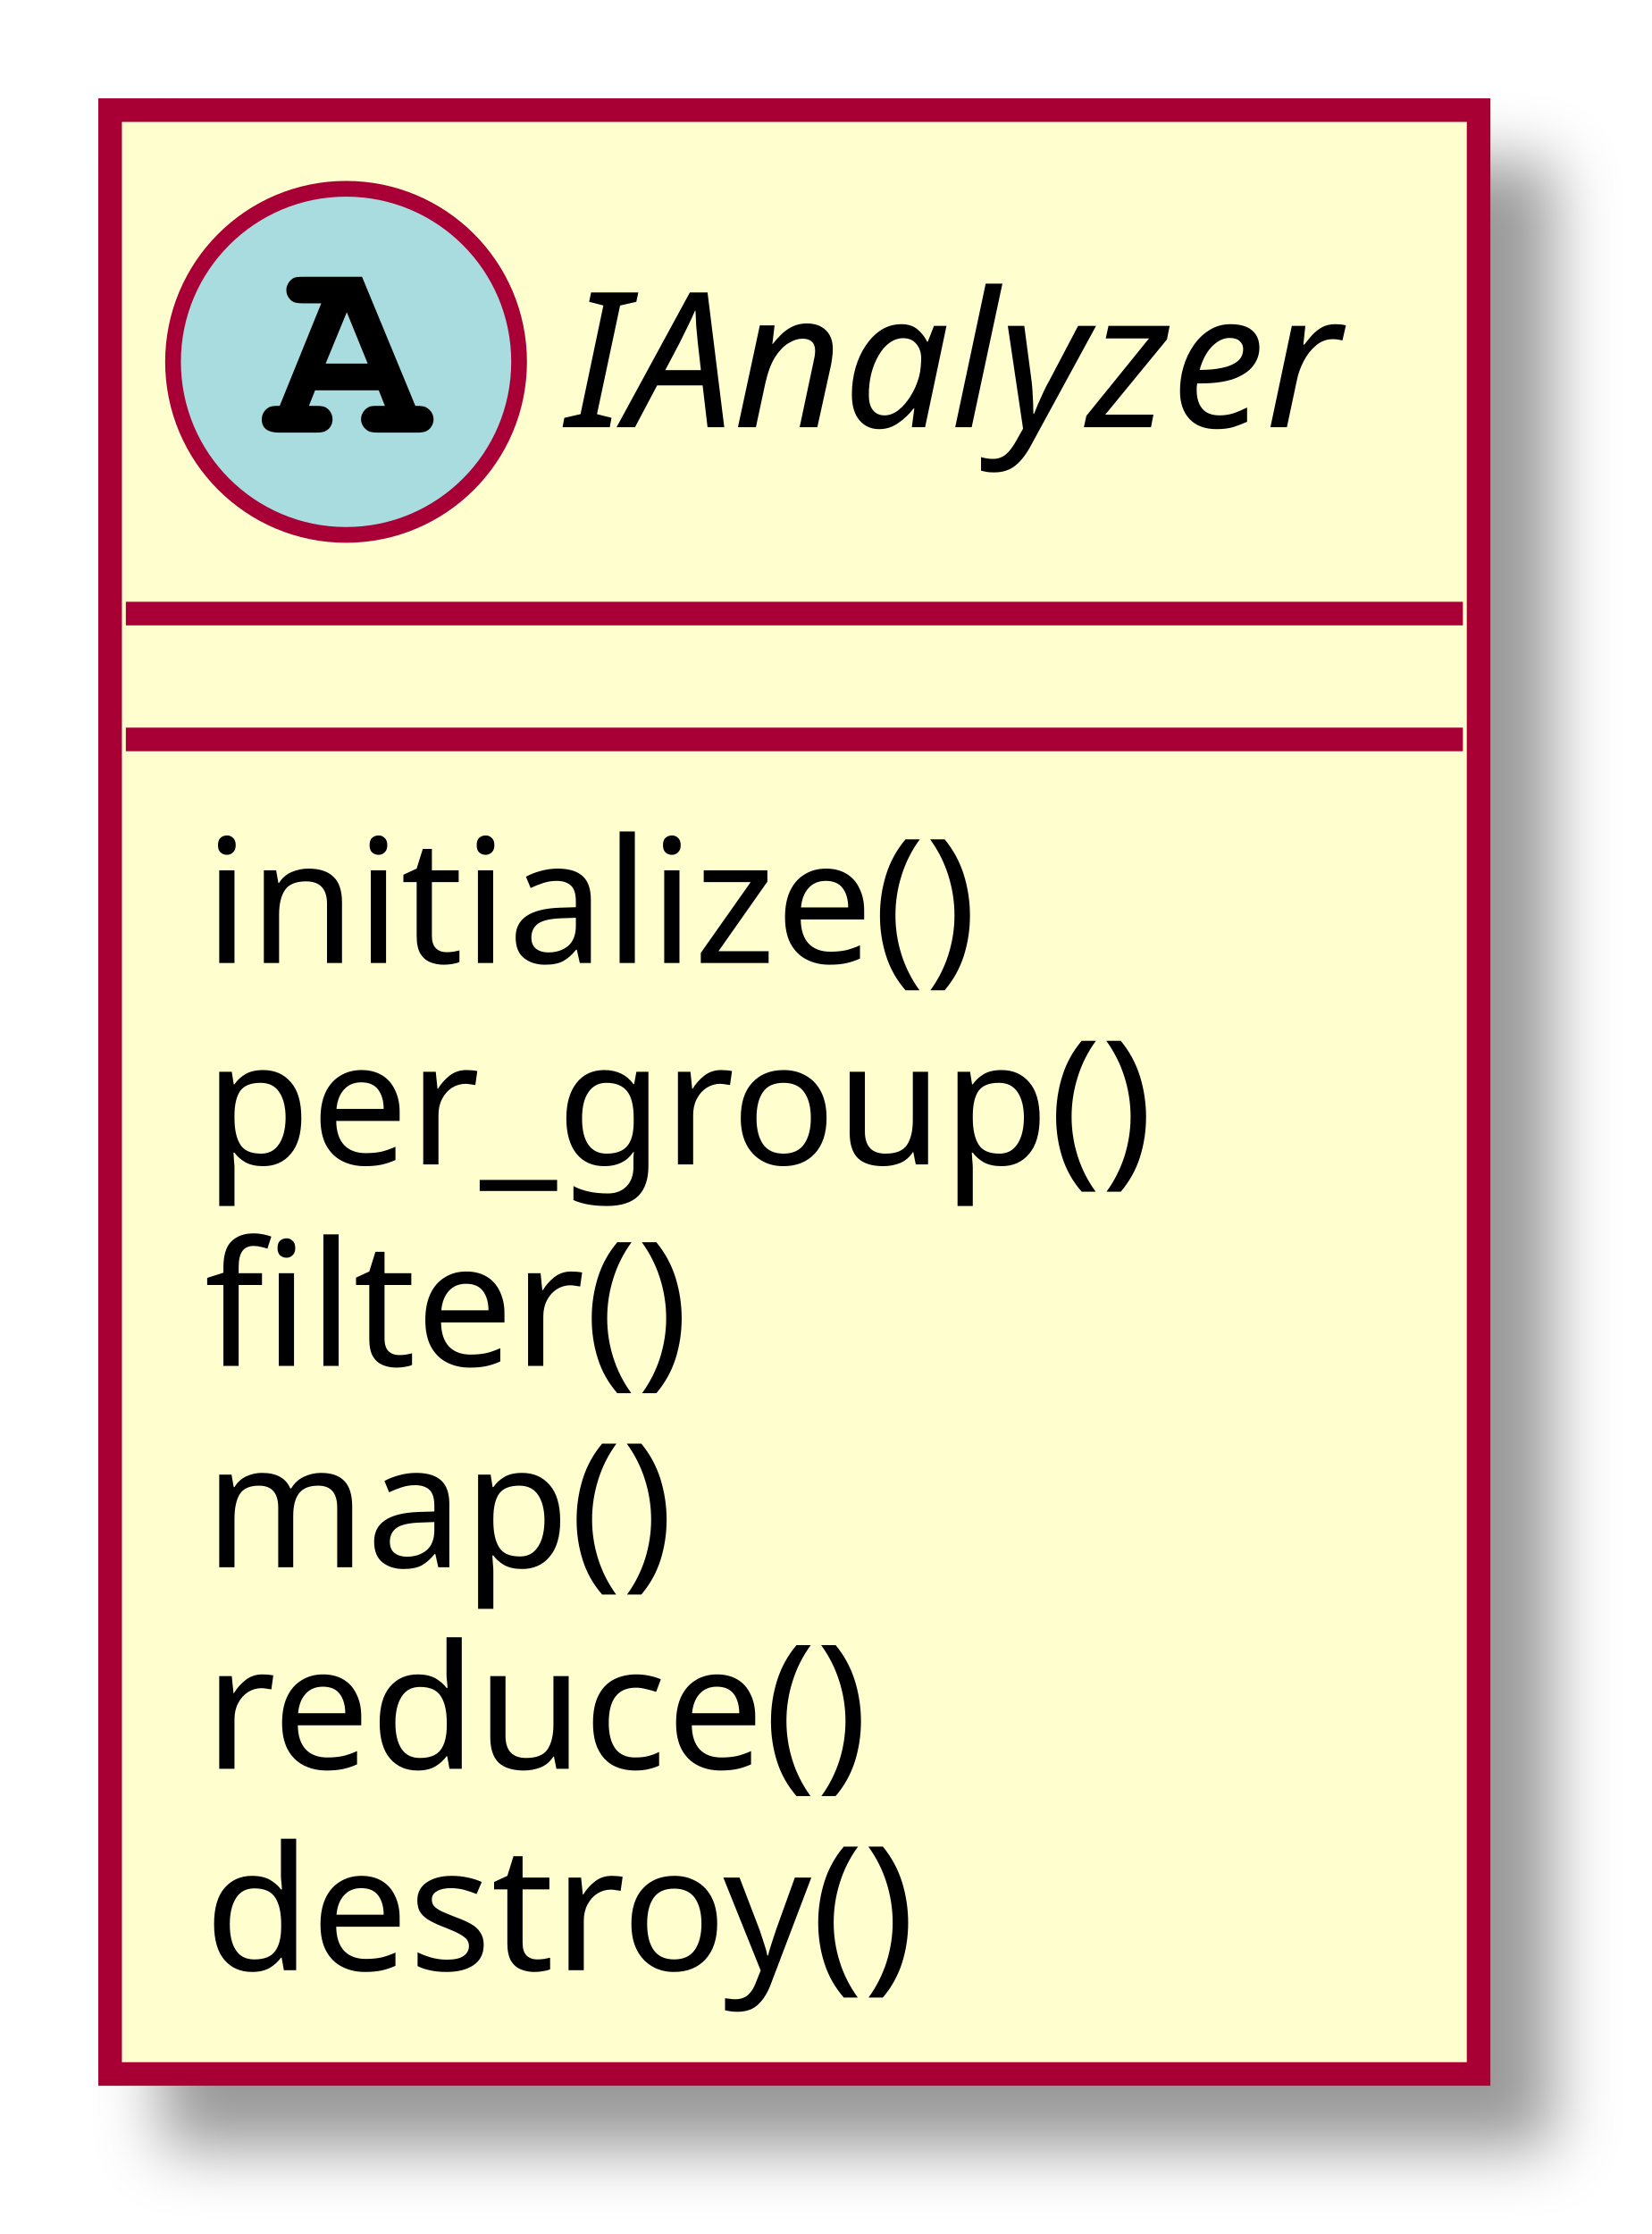
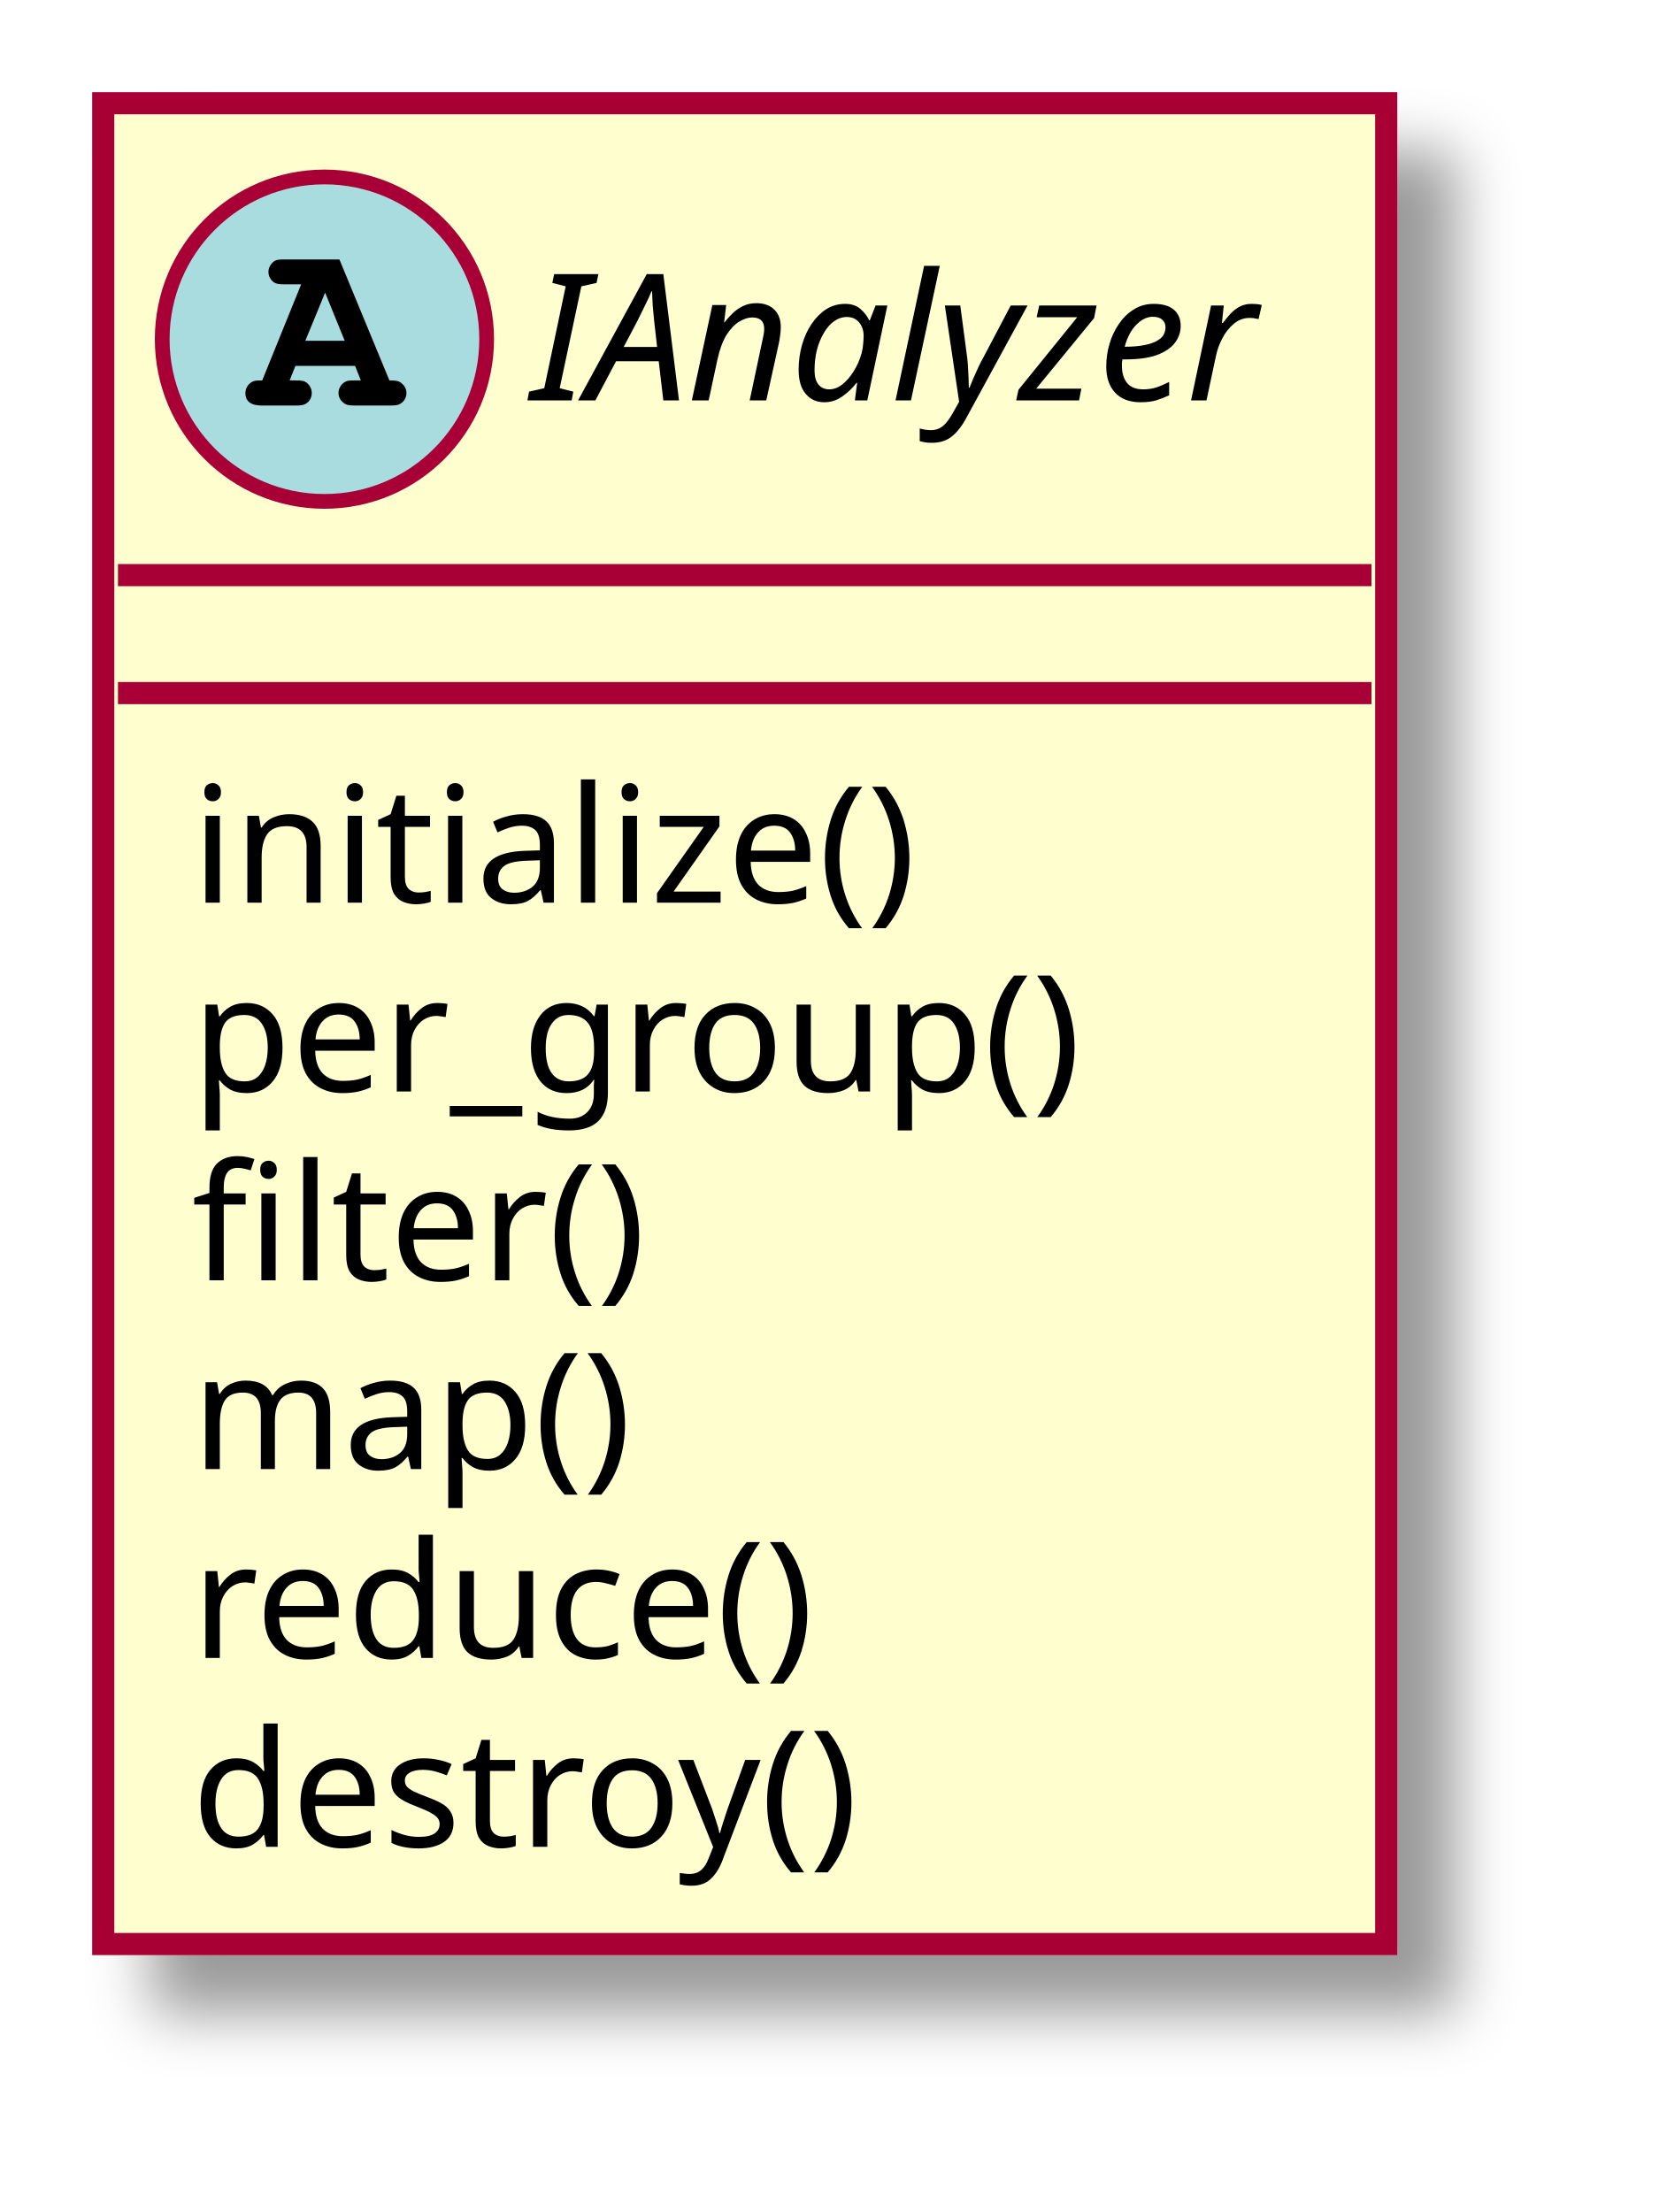
- <svg xmlns="http://www.w3.org/2000/svg" contentScriptType="application/ecmascript" contentStyleType="text/css" height="142px" preserveAspectRatio="none" style="width:105px;height:142px;" version="1.1" viewBox="0 0 105 142" width="105px" zoomAndPan="magnify">
+ <svg xmlns="http://www.w3.org/2000/svg" contentScriptType="application/ecmascript" contentStyleType="text/css" height="150px" preserveAspectRatio="none" style="width:113px;height:150px;" version="1.1" viewBox="0 0 113 150" width="113px" zoomAndPan="magnify">
  <defs>
    <filter height="300%" id="fwvcz436pee42" width="300%" x="-1" y="-1">
      <feGaussianBlur result="blurOut" stdDeviation="2.0" />
      <feColorMatrix in="blurOut" result="blurOut2" type="matrix" values="0 0 0 0 0 0 0 0 0 0 0 0 0 0 0 0 0 0 .4 0" />
      <feOffset dx="4.0" dy="4.0" in="blurOut2" result="blurOut3" />
      <feBlend in="SourceGraphic" in2="blurOut3" mode="normal" />
    </filter>
  </defs>
  <g>
    <rect fill="#FEFECE" filter="url(#fwvcz436pee42)" height="124.828" id="IAnalyzer" style="stroke: #A80036; stroke-width: 1.5;" width="87" x="7" y="7" />
    <ellipse cx="22" cy="23" fill="#A9DCDF" rx="11" ry="11" style="stroke: #A80036; stroke-width: 1.0;" />
    <path d="M24.078,24.812 L24.469,25.797 L24.078,25.797 C23.625,25.797 23.516,25.812 23.359,25.922 C23.109,26.078 22.953,26.359 22.953,26.656 C22.953,26.922 23.094,27.172 23.312,27.328 C23.453,27.453 23.656,27.5 24.078,27.5 L26.438,27.5 C26.797,27.5 27.016,27.469 27.156,27.375 C27.406,27.234 27.562,26.938 27.562,26.656 C27.562,26.375 27.422,26.125 27.203,25.969 C27.031,25.828 26.875,25.797 26.406,25.797 L23.016,17.594 L19.344,17.594 C18.891,17.594 18.766,17.609 18.609,17.703 C18.359,17.875 18.203,18.156 18.203,18.438 C18.203,18.719 18.344,18.969 18.562,19.141 C18.734,19.25 18.906,19.281 19.344,19.281 L20.422,19.281 L17.781,25.797 C17.359,25.797 17.203,25.812 17.047,25.922 C16.797,26.078 16.641,26.359 16.641,26.656 C16.641,27.219 17.016,27.5 17.766,27.5 L20.031,27.5 C20.391,27.5 20.609,27.469 20.734,27.375 C21,27.234 21.141,26.938 21.141,26.656 C21.141,26.375 21.016,26.125 20.797,25.953 C20.625,25.828 20.484,25.797 20.031,25.797 L19.641,25.797 L20.031,24.812 L24.078,24.812 Z M23.375,23.109 L20.703,23.109 L22.047,19.844 L23.375,23.109 Z " />
    <text fill="#000000" font-family="sans-serif" font-size="12" font-style="italic" lengthAdjust="spacingAndGlyphs" textLength="55" x="36" y="27.154">IAnalyzer</text>
    <line style="stroke: #A80036; stroke-width: 1.5;" x1="8" x2="93" y1="39" y2="39" />
    <line style="stroke: #A80036; stroke-width: 1.5;" x1="8" x2="93" y1="47" y2="47" />
    <text fill="#000000" font-family="sans-serif" font-size="11" lengthAdjust="spacingAndGlyphs" textLength="56" x="13" y="61.21">initialize()</text>
    <text fill="#000000" font-family="sans-serif" font-size="11" lengthAdjust="spacingAndGlyphs" textLength="65" x="13" y="74.015">per_group()</text>
    <text fill="#000000" font-family="sans-serif" font-size="11" lengthAdjust="spacingAndGlyphs" textLength="34" x="13" y="86.82">filter()</text>
    <text fill="#000000" font-family="sans-serif" font-size="11" lengthAdjust="spacingAndGlyphs" textLength="33" x="13" y="99.624">map()</text>
    <text fill="#000000" font-family="sans-serif" font-size="11" lengthAdjust="spacingAndGlyphs" textLength="48" x="13" y="112.429">reduce()</text>
    <text fill="#000000" font-family="sans-serif" font-size="11" lengthAdjust="spacingAndGlyphs" textLength="51" x="13" y="125.234">destroy()</text>
  </g>
</svg>
